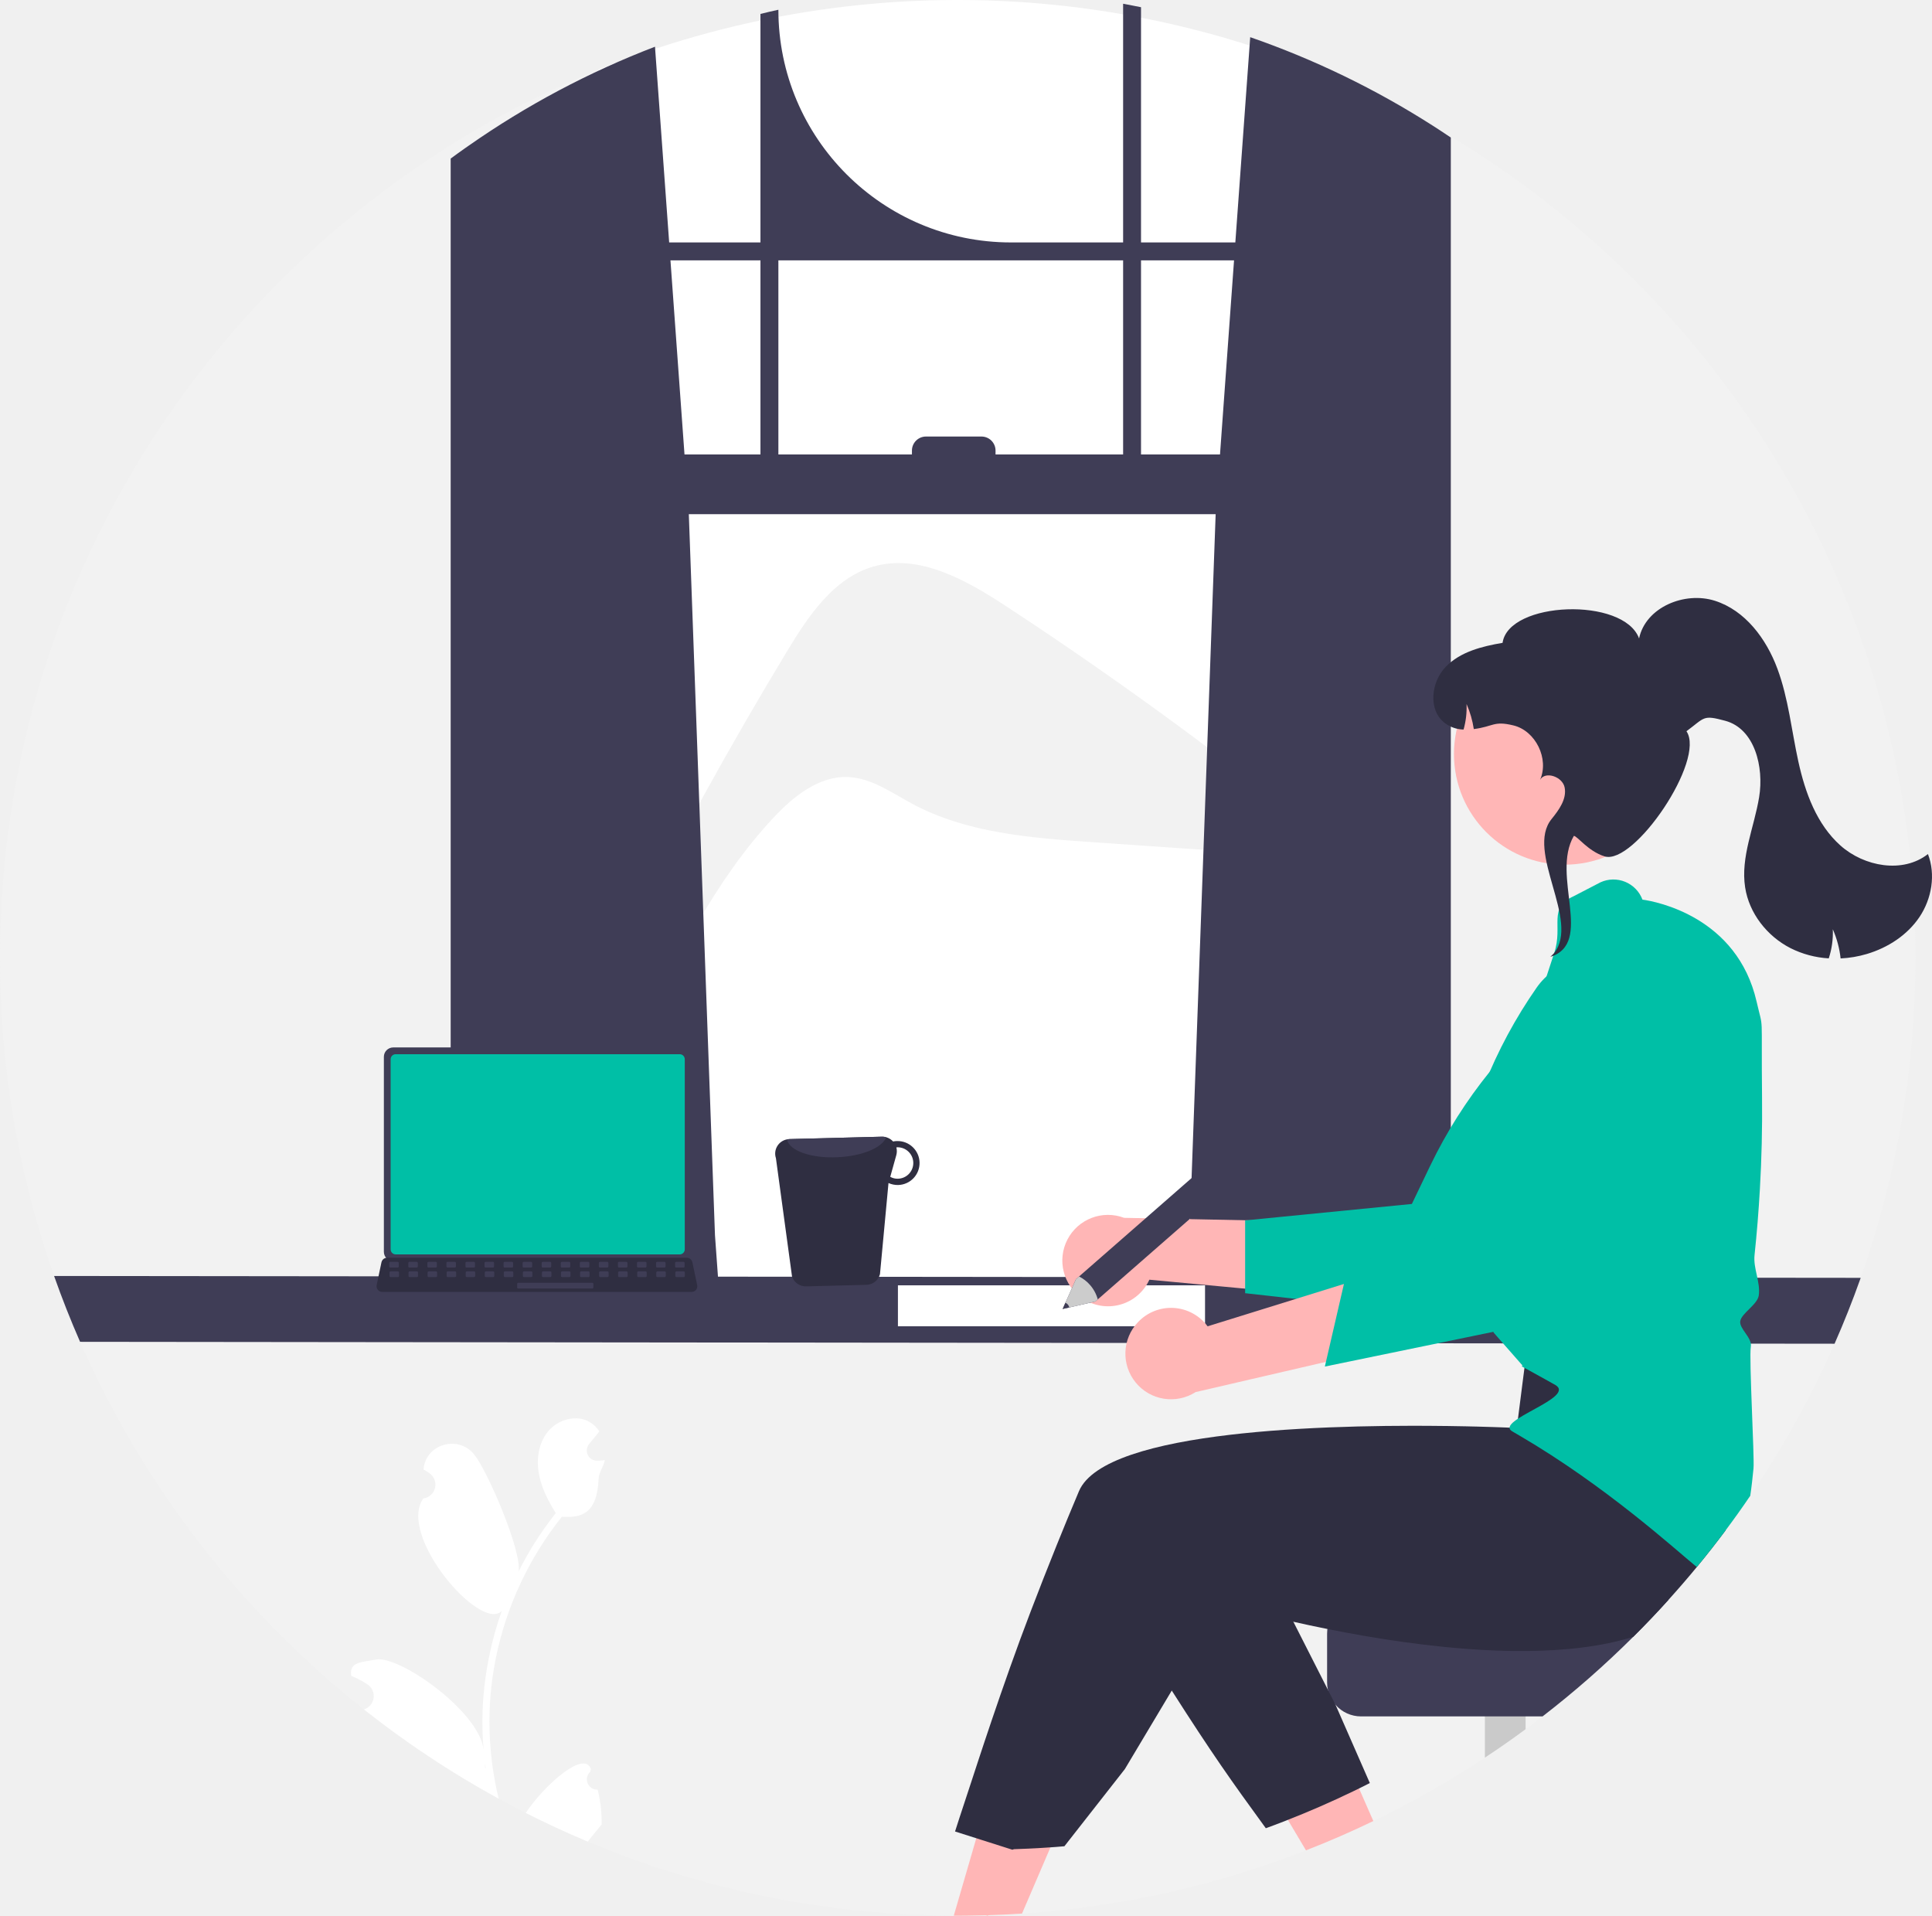
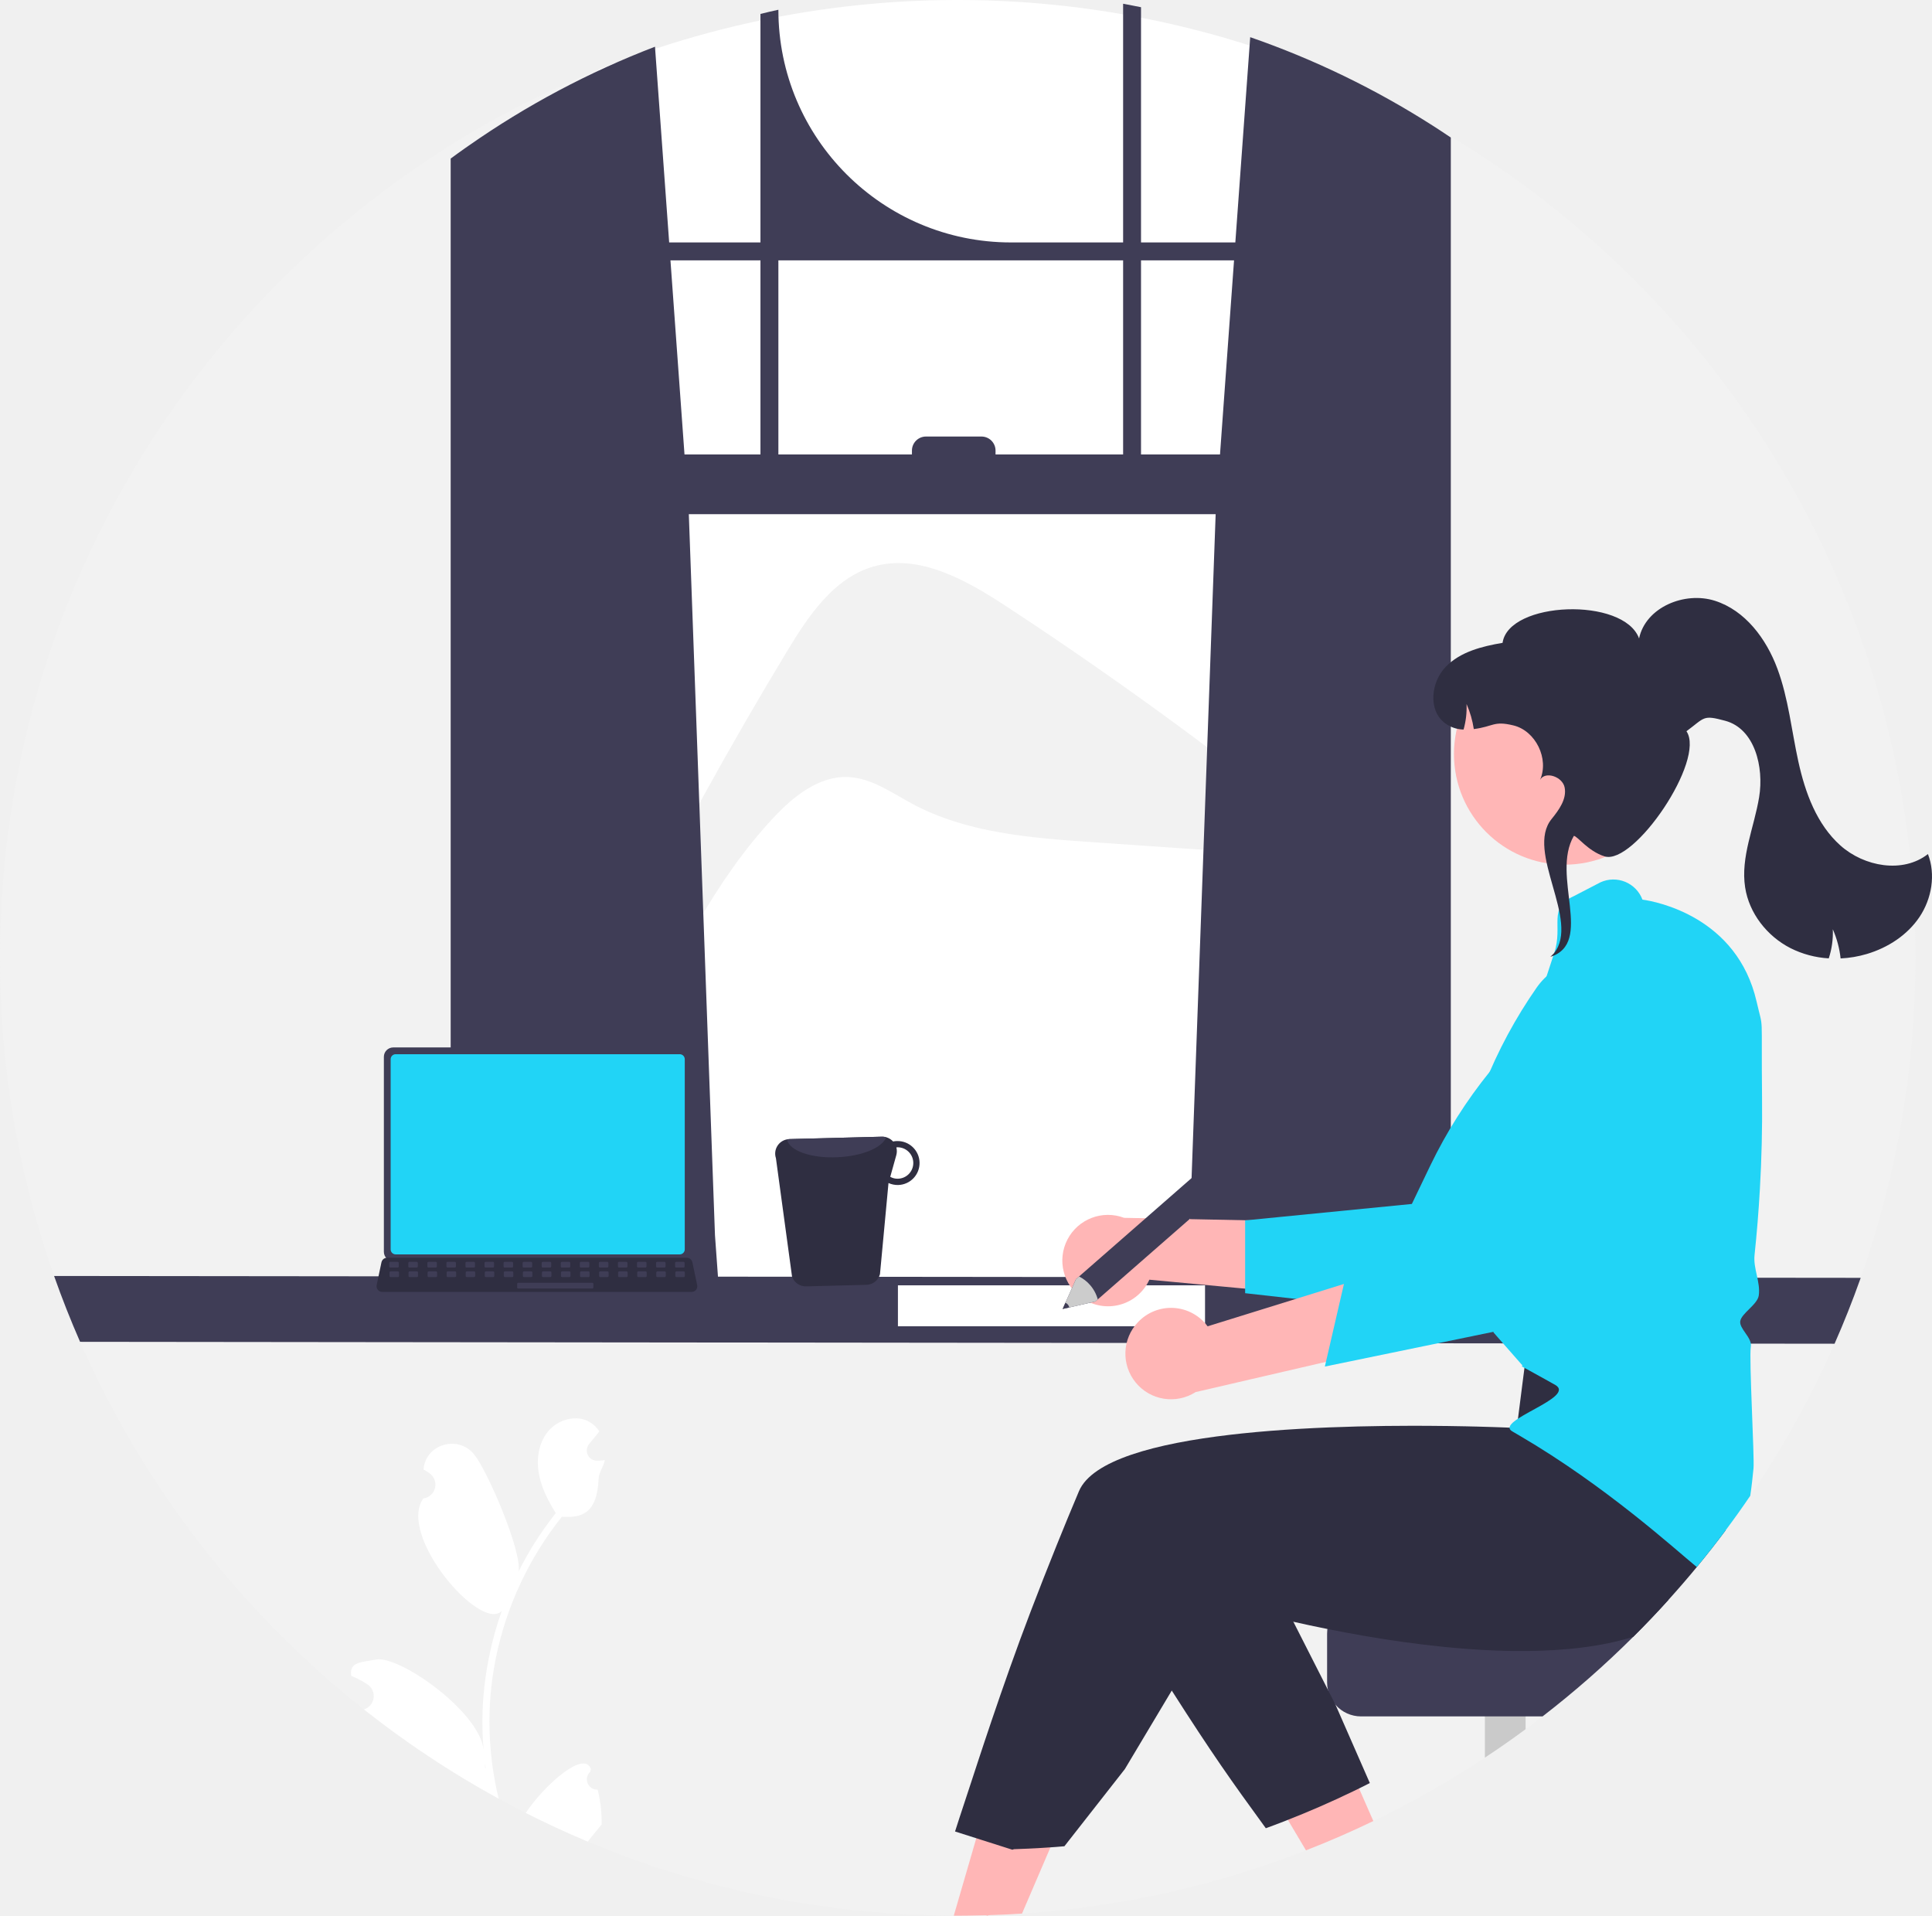
<svg xmlns="http://www.w3.org/2000/svg" data-name="Layer 1" width="849.273" height="842.002" viewBox="0 0 849.273 842.002">
  <path d="M1017.363,449.999a420.161,420.161,0,0,1-24.07,140.65c-.01.03-.02.05-.03.08-.07.21-.14.4-.22.61v.01q-5.115,14.37-11.24,28.26a420.754,420.754,0,0,1-37.06,66.82q-5.22,7.71-10.81,15.17-6.15,8.25-12.69,16.17-6.03,7.305-12.38,14.33-7.545,8.37-15.54,16.31a421.161,421.161,0,0,1-39.88,35q-3.69,2.865-7.46,5.63-8.775,6.48-17.9,12.5a417.437,417.437,0,0,1-41.57,24.16c-2.47,1.26-4.96,2.5-7.46,3.7q-14.505,7.005-29.6,12.89c-2.87,1.13-5.75,2.22-8.66,3.27-.49.19-.98.37-1.48.54a418.305,418.305,0,0,1-107.06,23.38q-3.81.345-7.63.58-4.05.285-8.11.46c-2.14.11-4.27.19-6.42.25-.44.02-.89.04-1.33.04q-4.335.135-8.7.17c-1.23.01-2.46.02-3.7.02-.58,0-1.16,0-1.74-.01q-12.585-.045-24.98-.82c-.17-.01-.34-.03-.51-.03-2.96-.2-5.91-.41-8.85-.67q-15.705-1.32-31.07-3.8-3.54-.555-7.06-1.2-15.285-2.7-30.17-6.51-4.425-1.125-8.8-2.35a416.975,416.975,0,0,1-49.47-17.18q-13.875-5.82-27.23-12.58-6.015-3.045-11.91-6.28c-1.07-.58-2.13-1.17-3.19-1.76q-11.61-6.48-22.74-13.66-9.12-5.865-17.9-12.2c-.72-.5-1.43-1.02-2.14-1.54q-6.735-4.905-13.25-10.06-14.175-11.235-27.34-23.61-9.105-8.55-17.68-17.64a421.7,421.7,0,0,1-79.77-120.33q-6.21-14.175-11.4-28.87a.185.185,0,0,1-.02-.07,420.346,420.346,0,0,1-23.78-139.83c0-176.76,108.94-328.08,263.34-390.48a422.118,422.118,0,0,1,344,12.87C921.743,141.119,1017.363,284.399,1017.363,449.999Z" transform="translate(-175.3633 -28.9988)" fill="#f2f2f2" />
  <path d="M782.703,72.389v532.01h-344v-544.88a422.118,422.118,0,0,1,344,12.87Z" transform="translate(-175.3633 -28.9988)" fill="#fff" />
  <path d="M521.485,314.998c9.332-15.434,20.39-31.913,37.707-36.953,20.055-5.836,40.656,5.758,58.131,17.199A1693.946,1693.946,0,0,1,768.074,406.315l-.053.599q-56.246-3.879-112.492-7.758c-27.092-1.868-55.115-3.994-79.056-16.811-9.085-4.863-17.941-11.36-28.236-11.812-12.79-.562-23.943,8.371-32.707,17.703C463.686,443.443,448.683,527.867,390.52,576.37A1845.847,1845.847,0,0,1,521.485,314.998Z" transform="translate(-175.3633 -28.9988)" fill="#f2f2f2" />
  <path d="M807.865,85.958c-.87-.58-1.75-1.13-2.62-1.69a380.241,380.241,0,0,0-80.31-38.93l-6.54,90.22h-41.46v-103.39c-2.61-.54-5.24-1.05-7.87-1.53v104.92H619.795A102.27,102.27,0,0,1,517.525,33.288v-0c-2.64.57-5.26,1.18-7.88,1.83v100.44h-40.13l-6.23-86.03a380.858,380.858,0,0,0-81.94,43.53c-.44.3-.88.61-1.31.91-2.21,1.55-4.39,3.13-6.56,4.73v502.19h118.27l-2.09-28.95-11.5-316.95h231.59l-11.5,316.95-2.09,28.95h116.96v-511.45Q810.505,87.668,807.865,85.958Zm-298.22,142.78h-33.39l-6.17-85.3h39.56Zm159.42,0H612.985v-1.69a6.18,6.18,0,0,0-6.19-6.18h-24.38a6.178,6.178,0,0,0-6.18,6.18v1.69h-58.71v-85.3h151.54Zm7.87,0v-85.3h40.89l-6.17,85.3Z" transform="translate(-175.3633 -28.9988)" fill="#3f3d56" />
  <path d="M993.294,590.647c-.01.03-.02.05-.03.08-.07.21-.14.4-.22.61v.01q-5.115,14.37-11.24,28.26l-771.24-.84q-6.21-14.175-11.4-28.87a.185.185,0,0,1-.02-.07Z" transform="translate(-175.3633 -28.9988)" fill="#3f3d56" />
  <rect x="394.711" y="564.938" width="135" height="18" fill="#fff" />
  <path d="M391.373,770.209q.72-6.345,1.99-12.61a146.201,146.201,0,0,1,28.98-61.94c8.25.46,15.48-.8,16.17-16.78.13-2.84,2.24-5.31,2.7-8.11-.78.11-1.59.17-2.37.22-.25.01-.51.03-.75.04h-.09a4.489,4.489,0,0,1-3.69-7.32c.34-.41.68-.83,1.02-1.25.51-.65,1.04-1.28,1.56-1.92.06-.07.11-.13.17-.2.59-.73,1.18-1.46,1.78-2.19a13.005,13.005,0,0,0-4.26-4.12c-5.95-3.49-14.16-1.07-18.46,4.31-4.31,5.38-5.13,12.94-3.63,19.66,1.28,5.76,4.07,11.04,7.2,16.06-.32.41-.66.81-.98,1.23a147.304,147.304,0,0,0-15.35,24.32c1.22-9.53-13.69-43.93-19.46-51.22-6.93-8.75-21.13-4.93-22.35,6.17-.01.1-.03.21-.04.32.86.48,1.7.99,2.52,1.54a6.149,6.149,0,0,1-2.48,11.19l-.13.02c-11.46,16.37,25.29,58.98,34.5,49.42a145.105,145.105,0,0,0-5.53,19.94,147.475,147.475,0,0,0-2.56,18.09,142.314,142.314,0,0,0,.11,22.99,2.51,2.51,0,0,1-.04-.27c-2.05-16.66-37.12-41.43-47.36-39.37-5.9,1.19-11.71.92-10.81,6.87.01.1.03.19.04.29a39.404,39.404,0,0,1,4.63,2.23c.86.48,1.7,1,2.52,1.54a6.157,6.157,0,0,1-1.57,10.99q6.525,5.145,13.25,10.06c.71.52,1.42,1.04,2.14,1.54q8.775,6.33,17.9,12.2,11.13,7.17,22.74,13.66c1.06.59,2.12,1.18,3.19,1.76a143.529,143.529,0,0,1-4.06-33.81A139.723,139.723,0,0,1,391.373,770.209Zm5.47-35.73.02-.03a.076.076,0,0,1-.02.05Zm-7.97,71.91-.31-.69c.01-.51.01-1.01,0-1.53,0-.14-.03-.28-.03-.42.12.89.22,1.78.35,2.67Zm45.93,1.36c.11-.46.2-.78.31-1.24-.04-.1-.08-.2-.12-.29-3.33-7.93-20.91,8.06-28.51,19.63q13.35,6.75,27.23,12.58c.62-.78,1.26-1.55,1.89-2.33.06-.07.11-.13.16-.2,1.36-1.68,2.73-3.34,4.08-5.02.01-.33.01-.66.01-.98a60.25,60.25,0,0,0-1.76-14.29A4.536,4.536,0,0,1,434.803,807.749Z" transform="translate(-175.3633 -28.9988)" fill="#fff" />
  <path d="M651.121,599.624a19.952,19.952,0,0,0,29.487-8.157l70.595,6.603-17.331-32.514L669.49,564.271a20.06,20.06,0,0,0-18.369,35.353Z" transform="translate(-175.3633 -28.9988)" fill="#ffb6b6" />
-   <path d="M722.703,597.399l97.69,10.952.337-.431c.644-.823,64.566-82.646,75.305-102.124a58.89,58.89,0,0,0,6.82-38.571l-.073-.324-.254-.215a29.885,29.885,0,0,0-37.369-.819,211.683,211.683,0,0,0-61.088,75.483l-8.08,16.821-73.288,7.228Z" transform="translate(-175.3633 -28.9988)" fill="#00bfa6" />
+   <path d="M722.703,597.399l97.69,10.952.337-.431c.644-.823,64.566-82.646,75.305-102.124a58.89,58.89,0,0,0,6.82-38.571l-.073-.324-.254-.215a29.885,29.885,0,0,0-37.369-.819,211.683,211.683,0,0,0-61.088,75.483l-8.08,16.821-73.288,7.228Z" transform="translate(-175.3633 -28.9988)" fill="#21d4f6" />
  <path d="M643.446,826.241l-18.82,43.82q-4.05.285-8.11.46c-2.14.11-4.27.19-6.42.25l-.73.23-.6-.19q-4.335.135-8.7.17c-1.23.01-2.46.02-3.7.02-.58,0-1.16,0-1.74-.01l1.25-4.28,1.47-5.07,5.84-20.08,8.43-28.99,12.54,5.38Z" transform="translate(-175.3633 -28.9988)" fill="#ffb6b6" />
  <path d="M779.056,829.401q-14.505,7.005-29.6,12.89l-9.84-16.55,31.72-13.93Z" transform="translate(-175.3633 -28.9988)" fill="#ffb6b6" />
  <path d="M845.986,754.181v34.86q-8.775,6.48-17.9,12.5v-47.36Z" transform="translate(-175.3633 -28.9988)" fill="#cacaca" />
  <path d="M908.866,732.101q-7.545,8.37-15.54,16.31a421.168,421.168,0,0,1-39.88,35h-79.8a14.879,14.879,0,0,1-11.19-5.07l-.01-.03a14.727,14.727,0,0,1-3.36-6.6l-.01-.02a15.302,15.302,0,0,1-.34-3.2v-21.47a14.93,14.93,0,0,1,14.91-14.92Z" transform="translate(-175.3633 -28.9988)" fill="#3f3d56" />
  <path d="M941.746,648.301l-8.65,37.06a77.902,77.902,0,0,1,.84,16.24q-6.15,8.25-12.69,16.17-6.03,7.305-12.38,14.33-7.545,8.37-15.54,16.31c-13.88,4.36-30.24,6.14-47.34,6.26-5.9.05-11.89-.11-17.9-.43-24.37-1.28-49.02-5.19-69.21-9.25-5.34-1.06-10.36-2.14-14.98-3.19-8.75-1.97-16.07-3.81-21.37-5.21-5.97-1.56-9.37-2.57-9.37-2.57l-22.71,38.03-20.62,34.52-26.57,33.91q-3.81.345-7.63.58-4.05.285-8.11.46c-2.14.11-4.27.19-6.42.25l-.73.23-.6-.19-9.64-3.07-3.25-1.03-11.69-3.72s2.61-8.22,7.18-21.93c1.68-5.03,13.58-42.22,26.03-74.69,3.69-9.64,7.51-19.42,11.44-29.15,3.22-7.99,6.5-15.95,9.82-23.8,5.77-13.61,33.65-20.95,66.48-24.8,1.67-.19,3.35-.38,5.04-.56,16.73-1.76,34.48-2.67,51.08-3.09,8.31-.21,16.33-.29,23.79-.3q3.615,0,7.03.02h.01c6.15.03,11.81.12,16.79.22.97.02,1.91.05,2.83.07h.01c.62.01,1.23.03,1.83.04,10.89.28,17.57.62,17.57.62l2.59-20.32.53-4.1.5-3.9v-.01l.06-.49.41-.01,7.2-.14,60.52-1.18,25.778-1.092Z" transform="translate(-175.3633 -28.9988)" fill="#2f2e41" />
  <path d="M777.516,812.701c-2.47,1.26-4.96,2.5-7.46,3.7q-14.505,7.005-29.6,12.89c-2.87,1.13-5.75,2.22-8.66,3.27-.32-.45-.65-.9-.98-1.35-13.88-19.05-22.52-31.19-40.37-59.16-7.47-11.7-14.98-23.9-22.27-36.36l52.78-24.64,5.92-2.76,17.02,33.51,15.18,29.89,3.38,6.65Z" transform="translate(-175.3633 -28.9988)" fill="#2f2e41" />
  <circle cx="687.764" cy="331.428" r="48.625" fill="#ffb6b6" />
-   <path d="M949.926,511.571c-.4-40.16.78-28.53-2.4-42.36-8.54-37.18-43.99-43.96-50.17-44.8a13.645,13.645,0,0,0-18.45-7.61l-11.831,6.135c-11.47,5.25-4.509,12.835-8.469,24.805l-4.16,12.7-34.09,94.23,6.9,35.85.01.02,4.65,24.15,13.788,15.708-.258-2.508-.31.48-.01.01-.8,1.19c1.11.61,2.21,1.21,3.29,1.81q4.2,2.31,8.19,4.53c.64.36,1.27.71,1.9,1.07h.01c.4.22.8.44,1.19.66,9.98,5.58-26.96,15.74-18.75,20.51,1.14.66,2.27,1.32,3.38,1.97,37.8,22.11,67.96,49.65,77.71,57.65q6.54-7.92,12.69-16.17,5.58-7.455,10.81-15.17c.61-4.02,1.02-8.04,1.42-11.98.48-4.74-2.02-48.65-1.18-53.48.37-2.14-1.05-4.17-2.42-6.13-1.27-1.83-2.47-3.55-2.22-5.17.26-1.67,2.1-3.49,3.89-5.26,1.95-1.94,3.97-3.94,4.26-6.05.8-5.88-2.49-11.78-1.87-17.7q1.53-14.445,2.35-28.98Q950.131,531.611,949.926,511.571Z" transform="translate(-175.3633 -28.9988)" fill="#00bfa6" />
+   <path d="M949.926,511.571c-.4-40.16.78-28.53-2.4-42.36-8.54-37.18-43.99-43.96-50.17-44.8a13.645,13.645,0,0,0-18.45-7.61l-11.831,6.135c-11.47,5.25-4.509,12.835-8.469,24.805l-4.16,12.7-34.09,94.23,6.9,35.85.01.02,4.65,24.15,13.788,15.708-.258-2.508-.31.48-.01.01-.8,1.19c1.11.61,2.21,1.21,3.29,1.81q4.2,2.31,8.19,4.53c.64.36,1.27.71,1.9,1.07h.01c.4.22.8.44,1.19.66,9.98,5.58-26.96,15.74-18.75,20.51,1.14.66,2.27,1.32,3.38,1.97,37.8,22.11,67.96,49.65,77.71,57.65q6.54-7.92,12.69-16.17,5.58-7.455,10.81-15.17c.61-4.02,1.02-8.04,1.42-11.98.48-4.74-2.02-48.65-1.18-53.48.37-2.14-1.05-4.17-2.42-6.13-1.27-1.83-2.47-3.55-2.22-5.17.26-1.67,2.1-3.49,3.89-5.26,1.95-1.94,3.97-3.94,4.26-6.05.8-5.88-2.49-11.78-1.87-17.7q1.53-14.445,2.35-28.98Q950.131,531.611,949.926,511.571Z" transform="translate(-175.3633 -28.9988)" fill="#21d4f6" />
  <path d="M675.661,610.061a19.952,19.952,0,0,1,30.535,1.895l67.712-21.031-10.247,35.391-62.729,14.546a20.06,20.06,0,0,1-25.271-30.801Z" transform="translate(-175.3633 -28.9988)" fill="#ffb6b6" />
-   <path d="M757.751,629.64l125.682-25.912-32.618,8.079c.37-.978,37.029-98.122,41.482-119.914a58.89,58.89,0,0,0-4.974-38.852l-.166-.288-.307-.13a29.885,29.885,0,0,0-35.918,10.344,211.683,211.683,0,0,0-35.842,90.249l-2.705,18.464-44.312,13.256Z" transform="translate(-175.3633 -28.9988)" fill="#00bfa6" />
+   <path d="M757.751,629.64l125.682-25.912-32.618,8.079c.37-.978,37.029-98.122,41.482-119.914a58.89,58.89,0,0,0-4.974-38.852l-.166-.288-.307-.13a29.885,29.885,0,0,0-35.918,10.344,211.683,211.683,0,0,0-35.842,90.249l-2.705,18.464-44.312,13.256Z" transform="translate(-175.3633 -28.9988)" fill="#21d4f6" />
  <path d="M523.526,590.069a6.416,6.416,0,0,0,6.183,4.331l26.492-.682a6.328,6.328,0,0,0,5.981-4.657l3.749-40.087a9.794,9.794,0,0,0,4.238.871,9.661,9.661,0,0,0-.485-19.317,8.185,8.185,0,0,0-1.736.181,6.548,6.548,0,0,0-4.874-2.103l-40.751,1.052a5.853,5.853,0,0,0-1.005.125,6.365,6.365,0,0,0-4.873,8.265ZM566.699,546.252l2.668-9.553a6.506,6.506,0,0,0,.02-3.375c.129-0.0.244-.062.373-.062a6.91,6.91,0,0,1,.324,13.817A6.505,6.505,0,0,1,566.699,546.252Z" transform="translate(-175.3633 -28.9988)" fill="#2f2e41" />
  <path d="M521.317,529.783c.868,4.964,10.629,8.454,22.366,7.847,10.793-.497,19.617-4.287,21.234-8.778a6.025,6.025,0,0,0-1.844-.246l-40.751,1.052A5.853,5.853,0,0,0,521.317,529.783Z" transform="translate(-175.3633 -28.9988)" fill="#3f3d56" />
  <path d="M344.106,493.493v85.704a4.122,4.122,0,0,0,4.119,4.119H475.23a4.122,4.122,0,0,0,4.119-4.119v-85.704a4.124,4.124,0,0,0-4.119-4.115H348.225A4.124,4.124,0,0,0,344.106,493.493Z" transform="translate(-175.3633 -28.9988)" fill="#3f3d56" />
-   <path d="M347.086,494.559v83.58a2.205,2.205,0,0,0,2.201,2.201H474.172a2.205,2.205,0,0,0,2.201-2.201V494.559a2.206,2.206,0,0,0-2.201-2.206H349.287A2.206,2.206,0,0,0,347.086,494.559Z" transform="translate(-175.3633 -28.9988)" fill="#00bfa6" />
+   <path d="M347.086,494.559v83.58a2.205,2.205,0,0,0,2.201,2.201H474.172a2.205,2.205,0,0,0,2.201-2.201V494.559a2.206,2.206,0,0,0-2.201-2.206H349.287A2.206,2.206,0,0,0,347.086,494.559Z" transform="translate(-175.3633 -28.9988)" fill="#21d4f6" />
  <path d="M341.45,595.911a2.47,2.47,0,0,0,1.943.93H479.385a2.502,2.502,0,0,0,2.446-3.016l-2.111-10.027a2.507,2.507,0,0,0-1.558-1.818,2.425,2.425,0,0,0-.888-.168H345.496a2.425,2.425,0,0,0-.888.168,2.507,2.507,0,0,0-1.558,1.818l-2.111,10.027A2.5,2.5,0,0,0,341.45,595.911Z" transform="translate(-175.3633 -28.9988)" fill="#2f2e41" />
  <rect x="472.12" y="583.619" width="4.188" height="2.513" rx="0.488" transform="translate(773.0651 1140.752) rotate(-180)" fill="#3f3d56" />
  <rect x="463.743" y="583.619" width="4.188" height="2.513" rx="0.488" transform="translate(756.3111 1140.752) rotate(-180)" fill="#3f3d56" />
  <rect x="455.366" y="583.619" width="4.188" height="2.513" rx="0.488" transform="translate(739.5571 1140.752) rotate(-180)" fill="#3f3d56" />
  <rect x="446.989" y="583.619" width="4.188" height="2.513" rx="0.488" transform="translate(722.8032 1140.752) rotate(-180)" fill="#3f3d56" />
  <rect x="438.612" y="583.619" width="4.188" height="2.513" rx="0.488" transform="translate(706.0492 1140.752) rotate(-180)" fill="#3f3d56" />
  <rect x="430.235" y="583.619" width="4.188" height="2.513" rx="0.488" transform="translate(689.2952 1140.752) rotate(-180)" fill="#3f3d56" />
  <rect x="421.858" y="583.619" width="4.188" height="2.513" rx="0.488" transform="translate(672.5413 1140.752) rotate(-180)" fill="#3f3d56" />
  <rect x="413.481" y="583.619" width="4.188" height="2.513" rx="0.488" transform="translate(655.7873 1140.752) rotate(-180)" fill="#3f3d56" />
  <rect x="405.104" y="583.619" width="4.188" height="2.513" rx="0.488" transform="translate(639.0333 1140.752) rotate(-180)" fill="#3f3d56" />
  <rect x="396.727" y="583.619" width="4.188" height="2.513" rx="0.488" transform="translate(622.2794 1140.752) rotate(-180)" fill="#3f3d56" />
  <rect x="388.35" y="583.619" width="4.188" height="2.513" rx="0.488" transform="translate(605.5254 1140.752) rotate(-180)" fill="#3f3d56" />
  <rect x="379.973" y="583.619" width="4.188" height="2.513" rx="0.488" transform="translate(588.7714 1140.752) rotate(-180)" fill="#3f3d56" />
  <rect x="371.596" y="583.619" width="4.188" height="2.513" rx="0.488" transform="translate(572.0175 1140.752) rotate(-180)" fill="#3f3d56" />
  <rect x="363.219" y="583.619" width="4.188" height="2.513" rx="0.488" transform="translate(555.2635 1140.752) rotate(-180)" fill="#3f3d56" />
  <rect x="354.842" y="583.619" width="4.188" height="2.513" rx="0.488" transform="translate(538.5096 1140.752) rotate(-180)" fill="#3f3d56" />
  <rect x="346.465" y="583.619" width="4.188" height="2.513" rx="0.488" transform="translate(521.7556 1140.752) rotate(-180)" fill="#3f3d56" />
  <rect x="472.219" y="587.807" width="4.188" height="2.513" rx="0.488" transform="translate(773.263 1149.129) rotate(-180)" fill="#3f3d56" />
  <rect x="463.842" y="587.807" width="4.188" height="2.513" rx="0.488" transform="translate(756.5091 1149.129) rotate(-180)" fill="#3f3d56" />
  <rect x="455.465" y="587.807" width="4.188" height="2.513" rx="0.488" transform="translate(739.7551 1149.129) rotate(-180)" fill="#3f3d56" />
  <rect x="447.088" y="587.807" width="4.188" height="2.513" rx="0.488" transform="translate(723.0011 1149.129) rotate(-180)" fill="#3f3d56" />
  <rect x="438.711" y="587.807" width="4.188" height="2.513" rx="0.488" transform="translate(706.2472 1149.129) rotate(-180)" fill="#3f3d56" />
  <rect x="430.334" y="587.807" width="4.188" height="2.513" rx="0.488" transform="translate(689.4932 1149.129) rotate(-180)" fill="#3f3d56" />
  <rect x="421.957" y="587.807" width="4.188" height="2.513" rx="0.488" transform="translate(672.7392 1149.129) rotate(-180)" fill="#3f3d56" />
  <rect x="413.58" y="587.807" width="4.188" height="2.513" rx="0.488" transform="translate(655.9853 1149.129) rotate(-180)" fill="#3f3d56" />
  <rect x="405.203" y="587.807" width="4.188" height="2.513" rx="0.488" transform="translate(639.2313 1149.129) rotate(-180)" fill="#3f3d56" />
  <rect x="396.826" y="587.807" width="4.188" height="2.513" rx="0.488" transform="translate(622.4774 1149.129) rotate(-180)" fill="#3f3d56" />
  <rect x="388.449" y="587.807" width="4.188" height="2.513" rx="0.488" transform="translate(605.7234 1149.129) rotate(-180)" fill="#3f3d56" />
  <rect x="380.072" y="587.807" width="4.188" height="2.513" rx="0.488" transform="translate(588.9694 1149.129) rotate(-180)" fill="#3f3d56" />
  <rect x="371.695" y="587.807" width="4.188" height="2.513" rx="0.488" transform="translate(572.2155 1149.129) rotate(-180)" fill="#3f3d56" />
  <rect x="363.318" y="587.807" width="4.188" height="2.513" rx="0.488" transform="translate(555.4615 1149.129) rotate(-180)" fill="#3f3d56" />
  <rect x="354.941" y="587.807" width="4.188" height="2.513" rx="0.488" transform="translate(538.7075 1149.129) rotate(-180)" fill="#3f3d56" />
  <rect x="346.564" y="587.807" width="4.188" height="2.513" rx="0.488" transform="translate(521.9536 1149.129) rotate(-180)" fill="#3f3d56" />
  <rect x="402.69" y="592.834" width="33.508" height="2.513" rx="0.488" transform="translate(663.5246 1159.181) rotate(-180)" fill="#3f3d56" />
  <path d="M648.323,591.251l56.84-49.694c2.703-2.363-2.451,4.677-.088,7.38s11.348.045,8.645,2.407l-56.84,49.694-14.394,3.287Z" transform="translate(-175.3633 -28.9988)" fill="#3f3d56" />
  <path d="M648.323,591.251l1.378-1.204a15.763,15.763,0,0,1,4.83,3.747,15.929,15.929,0,0,1,3.395,6.33l-1.046.915-11.472,2.618-2.922.669,1.218-2.739Z" transform="translate(-175.3633 -28.9988)" fill="#ccc" />
  <path d="M643.703,601.586a2.978,2.978,0,0,1,1.704,2.07l-2.922.669Z" transform="translate(-175.3633 -28.9988)" fill="#3f3d56" />
  <path d="M1019.183,431.979c-5.36,8.02-13.94,13.57-23.18,16.32a48.487,48.487,0,0,1-11.54,1.96,43.632,43.632,0,0,0-3.43-12.82,36.022,36.022,0,0,1-1.78,12.79,42.868,42.868,0,0,1-16.87-4.52c-10.25-5.25-18.14-15.29-19.89-26.68-2.06-13.3,3.97-26.36,6.15-39.64,2.19-13.28-1.92-30.1-14.92-33.59-9.9-2.66-8.79-1.51-17.02,4.6,8.561,12.658-23.06,59.045-36,55-7.316-2.287-12-9-13.51-9-10.17,17.52,8.98,47.04-10.32,53.17l1.59-1.59c11.65-14.33-12.7-44.66-1.05-58.99,3.25-4.01,6.71-8.76,5.75-13.83-.91-4.82-8.56-7.37-10.8-3.41,4.03-9.23-1.92-21.55-11.77-23.92-8.75-2.11-8.59.49-17.37,1.62a43.573,43.573,0,0,0-3.19-11.01,35.725,35.725,0,0,1-1.31,11.22,14.088,14.088,0,0,1-8.52-3.08c-7.16-5.77-5.71-17.89.68-24.5,6.4-6.61,15.91-8.99,24.98-10.53,2.637-18.361,53.295-20.276,60.01-1.93,2.86-13.7,20.01-20.81,33.34-16.56s22.58,16.7,27.45,29.82c4.87,13.11,6.23,27.22,9.23,40.88s8.07,27.57,18.51,36.88c10.44,9.3,27.45,12.38,38.45,3.74C1026.323,413.379,1024.533,423.949,1019.183,431.979Z" transform="translate(-175.3633 -28.9988)" fill="#2f2e41" />
</svg>
